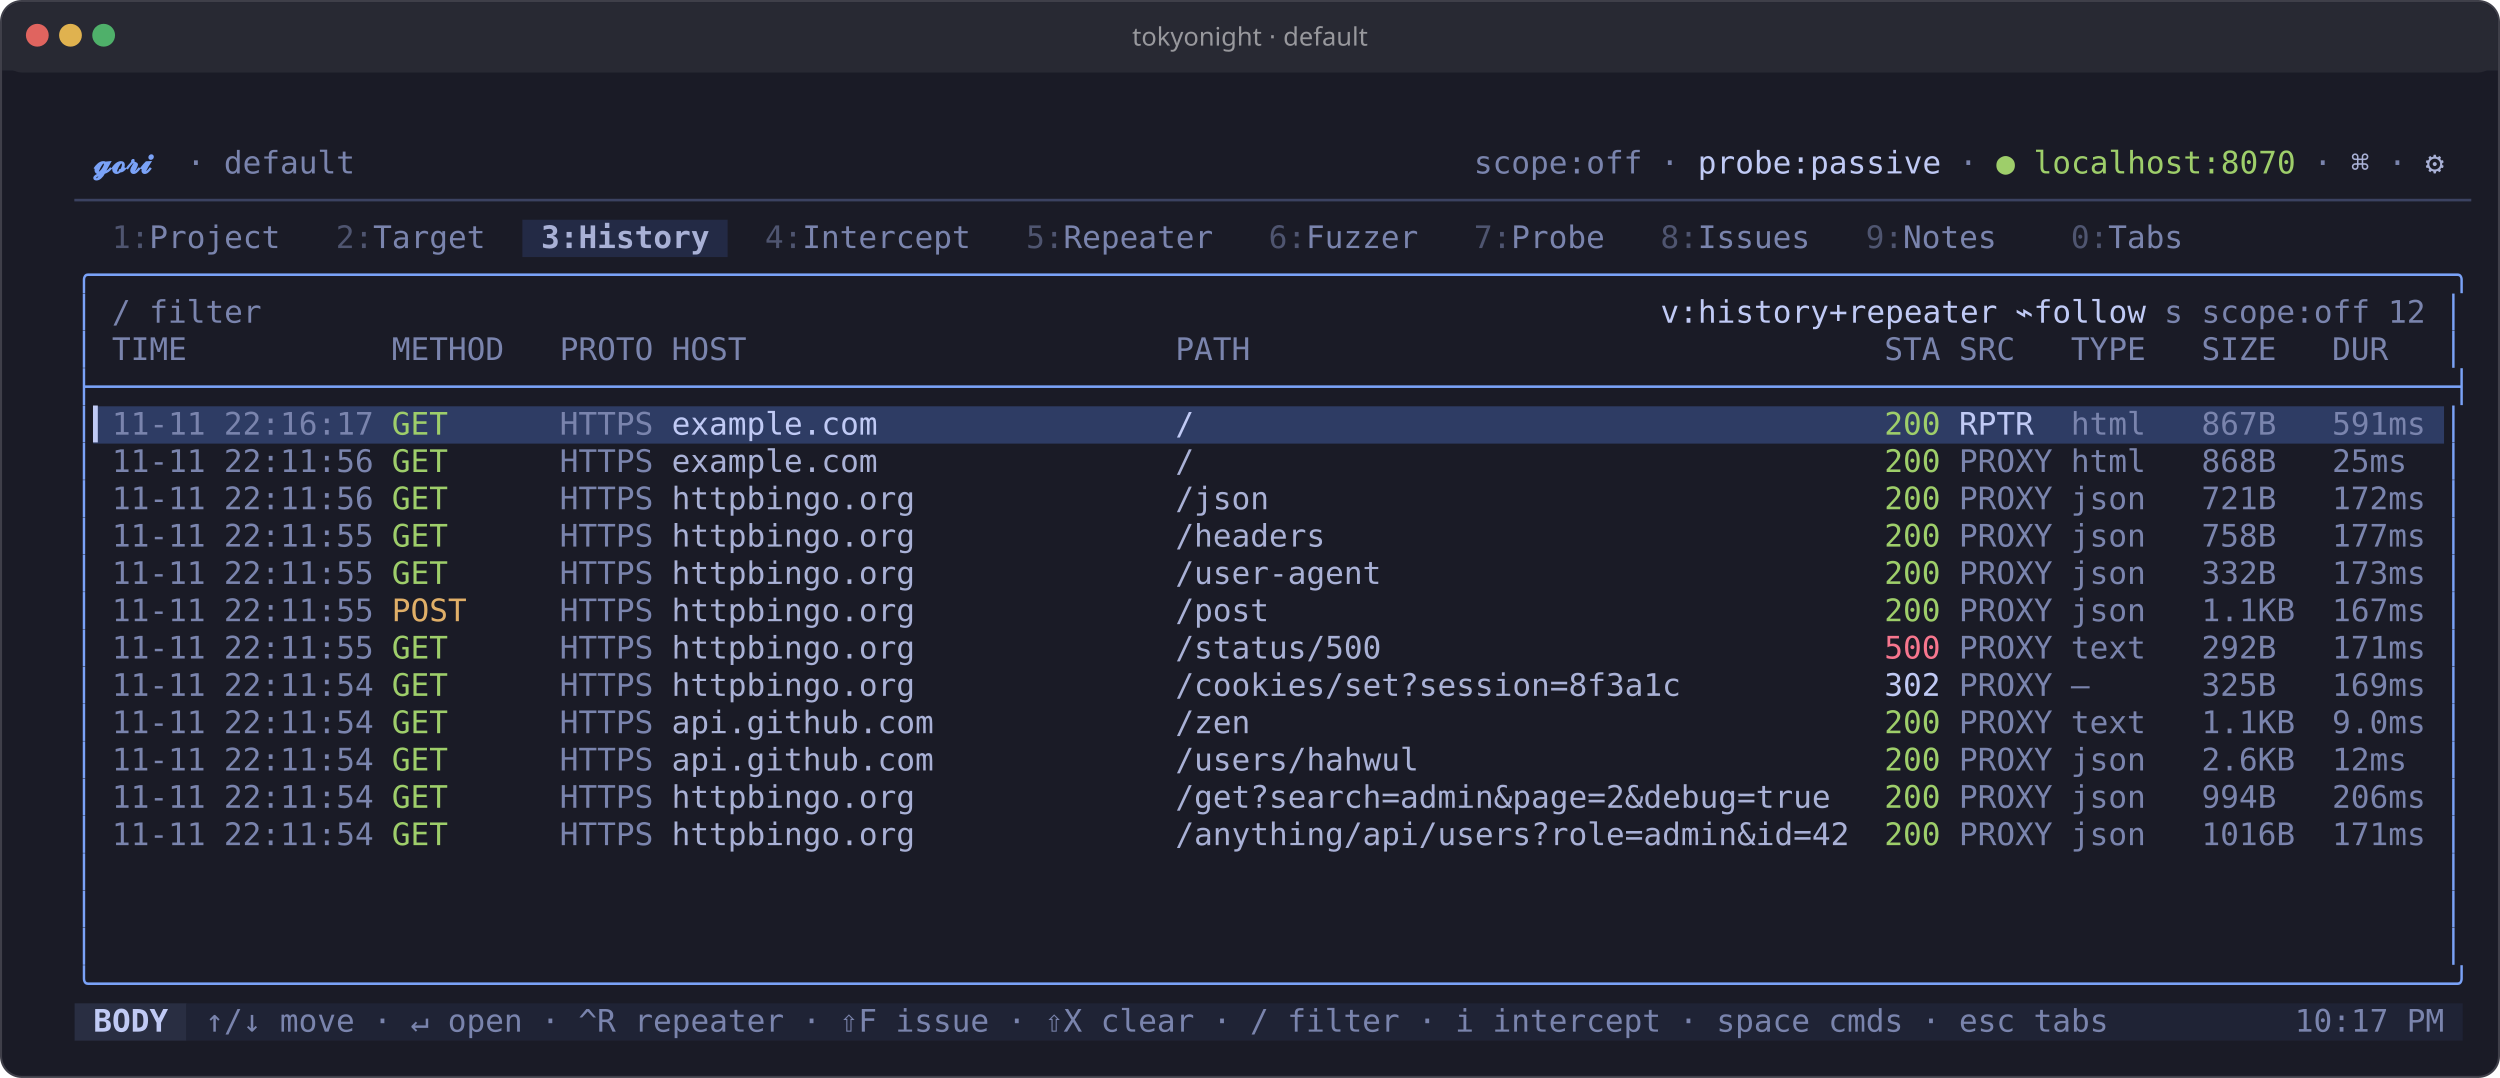
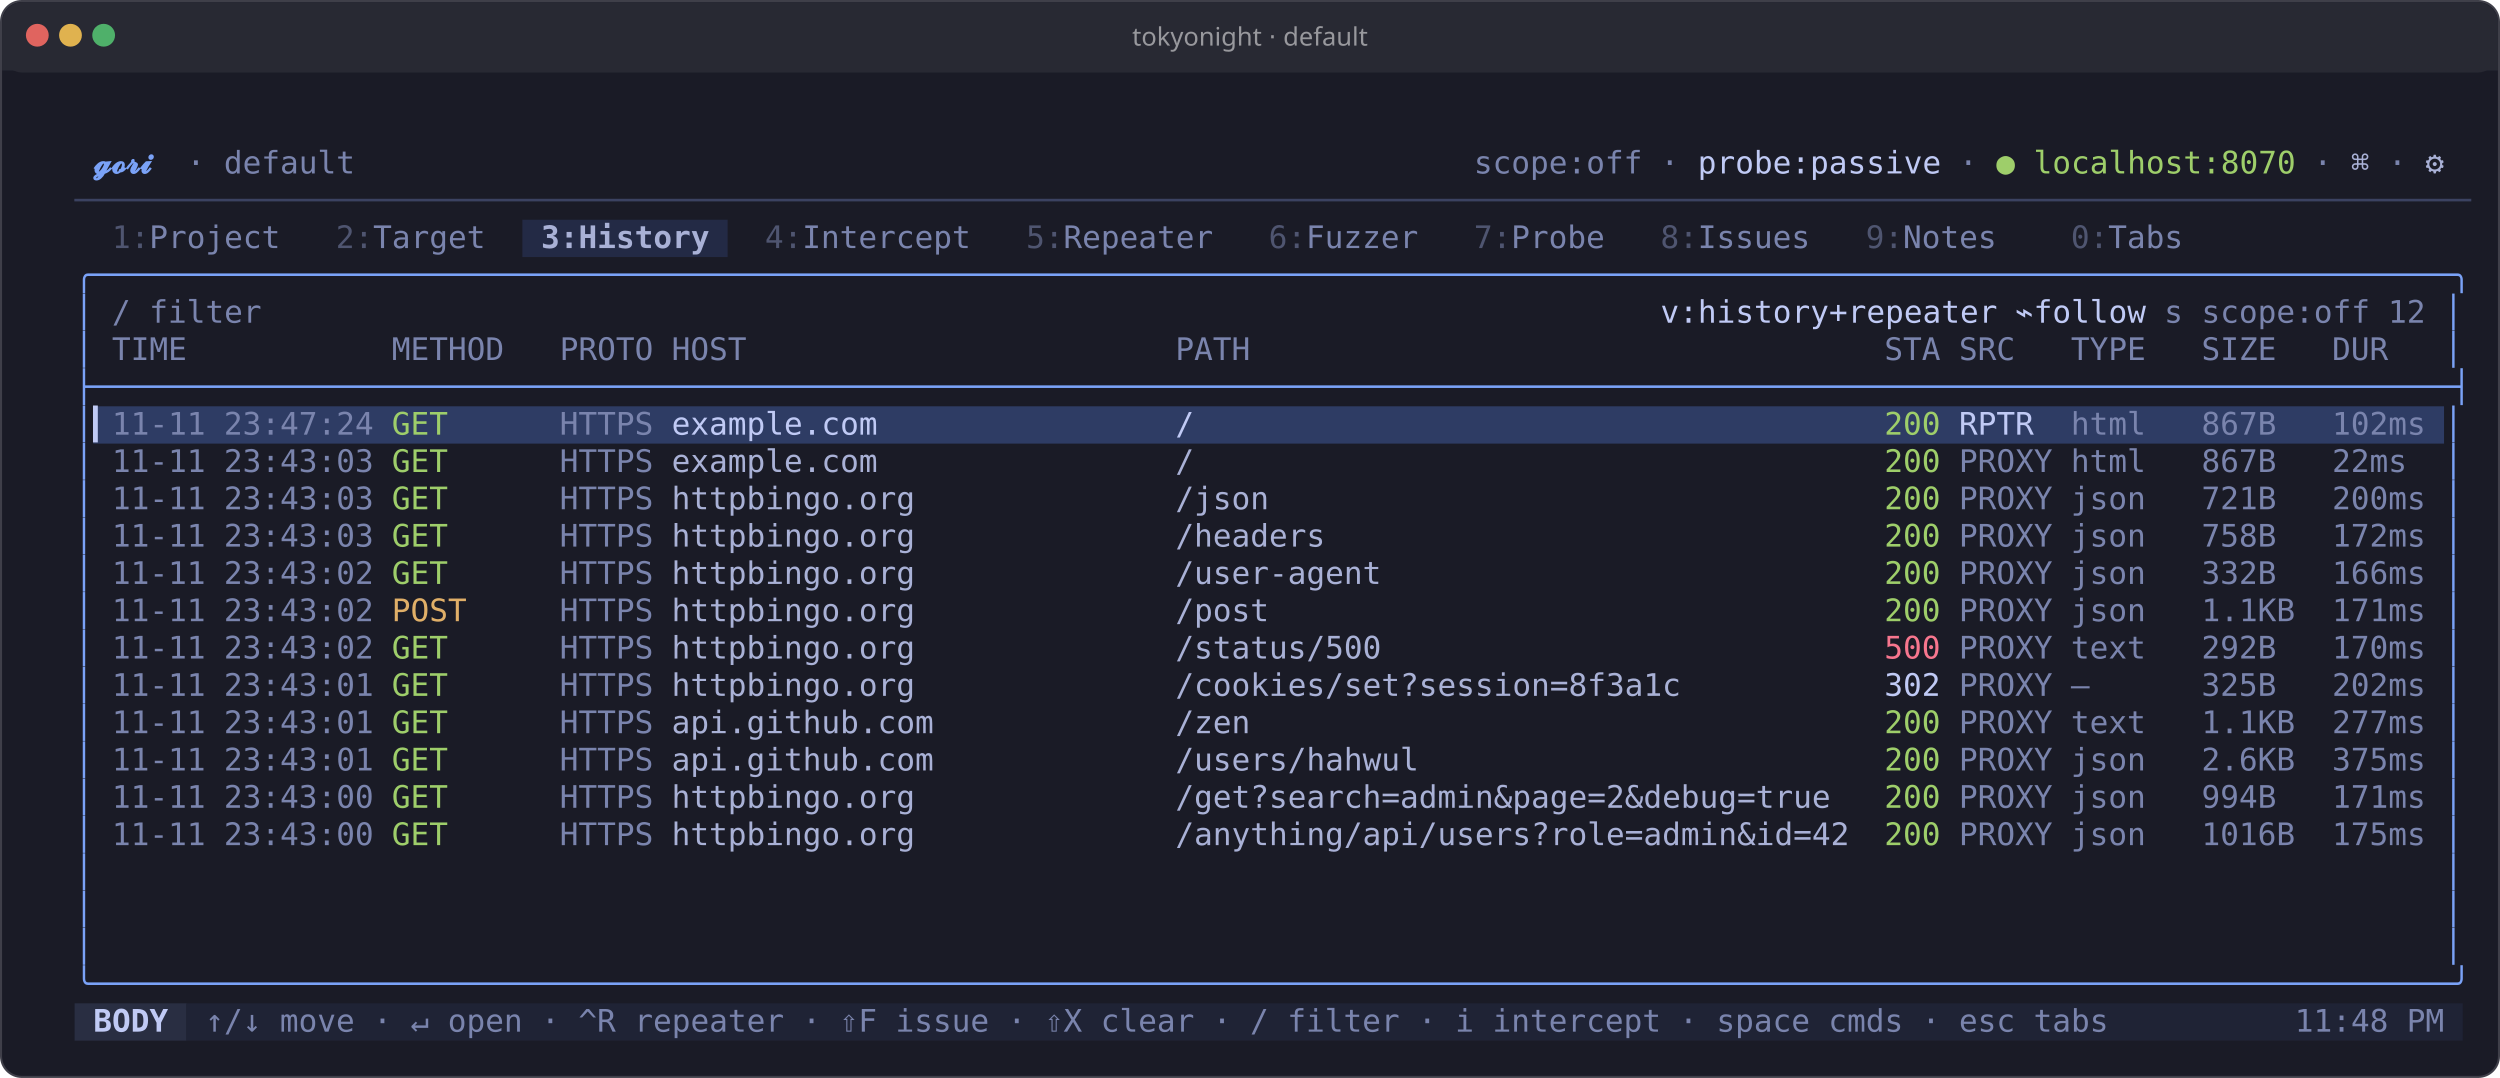
<svg xmlns="http://www.w3.org/2000/svg" width="1206" height="520" viewBox="0 0 1206.0 520.0" font-family="ui-monospace,'SF Mono','JetBrains Mono',Menlo,Consolas,monospace" font-size="15.0px" role="img" aria-label="tokyonight · default">
  <rect x="0.5" y="0.5" width="1205.0" height="519.0" rx="10" ry="10" fill="#1a1b26" stroke="#3f3f49" stroke-width="1" />
  <rect x="1" y="1" width="1204.0" height="34.0" rx="10" ry="10" fill="#282933" />
  <rect x="1" y="24.0" width="1204.0" height="10" fill="#282933" />
  <circle cx="18.0" cy="17.0" r="5.5" fill="#e0645f" />
  <circle cx="34.0" cy="17.0" r="5.5" fill="#e0b24f" />
  <circle cx="50.0" cy="17.0" r="5.5" fill="#4fb06a" />
  <text x="603.0" y="22.0" text-anchor="middle" fill="#98989d" font-family="'Apple Symbols','Segoe UI Symbol','Cambria Math','STIX Two Math','Noto Sans Math','DejaVu Sans',ui-monospace,'SF Mono','JetBrains Mono',Menlo,Consolas,monospace" font-size="12.3px">tokyonight · default</text>
  <rect x="252.00" y="106.00" width="99.00" height="18.00" fill="#232a45" />
  <rect x="45.00" y="196.00" width="1134.00" height="18.00" fill="#2e3c64" />
  <rect x="36.00" y="484.00" width="54.00" height="18.00" fill="#292e42" />
  <rect x="90.00" y="484.00" width="1098.00" height="18.00" fill="#1f2335" />
  <text x="45.00" y="83.68" textLength="36.00" lengthAdjust="spacingAndGlyphs" fill="#7aa2f7" font-weight="700" xml:space="preserve">𝓰𝓸𝓻𝓲</text>
  <text x="90.00" y="83.68" textLength="9.00" lengthAdjust="spacingAndGlyphs" fill="#7a84ad" xml:space="preserve">·</text>
  <text x="108.00" y="83.68" textLength="63.00" lengthAdjust="spacingAndGlyphs" fill="#7a84ad" xml:space="preserve">default</text>
  <text x="711.00" y="83.68" textLength="81.00" lengthAdjust="spacingAndGlyphs" fill="#7a84ad" xml:space="preserve">scope:off</text>
  <text x="801.00" y="83.68" textLength="9.00" lengthAdjust="spacingAndGlyphs" fill="#7a84ad" xml:space="preserve">·</text>
  <text x="819.00" y="83.68" textLength="117.00" lengthAdjust="spacingAndGlyphs" fill="#c0caf5" xml:space="preserve">probe:passive</text>
  <text x="945.00" y="83.68" textLength="9.00" lengthAdjust="spacingAndGlyphs" fill="#7a84ad" xml:space="preserve">·</text>
  <text x="963.00" y="83.68" textLength="9.00" lengthAdjust="spacingAndGlyphs" fill="#9ece6a" xml:space="preserve">●</text>
  <text x="981.00" y="83.68" textLength="126.00" lengthAdjust="spacingAndGlyphs" fill="#9ece6a" xml:space="preserve">localhost:8070</text>
  <text x="1116.00" y="83.68" textLength="9.00" lengthAdjust="spacingAndGlyphs" fill="#7a84ad" xml:space="preserve">·</text>
  <text x="1134.00" y="83.68" textLength="9.00" lengthAdjust="spacingAndGlyphs" fill="#a9b1d6" xml:space="preserve">⌘</text>
  <text x="1152.00" y="83.68" textLength="9.00" lengthAdjust="spacingAndGlyphs" fill="#7a84ad" xml:space="preserve">·</text>
  <text x="1170.00" y="83.68" textLength="9.00" lengthAdjust="spacingAndGlyphs" fill="#a9b1d6" xml:space="preserve">⚙</text>
  <text x="36.00" y="101.68" textLength="1152.00" lengthAdjust="spacingAndGlyphs" fill="#3b4261" xml:space="preserve">────────────────────────────────────────────────────────────────────────────────────────────────────────────────────────────────</text>
  <text x="54.00" y="119.68" textLength="18.00" lengthAdjust="spacingAndGlyphs" fill="#4f5570" xml:space="preserve">1:</text>
  <text x="72.00" y="119.68" textLength="63.00" lengthAdjust="spacingAndGlyphs" fill="#7a84ad" xml:space="preserve">Project</text>
  <text x="162.00" y="119.68" textLength="18.00" lengthAdjust="spacingAndGlyphs" fill="#4f5570" xml:space="preserve">2:</text>
  <text x="180.00" y="119.68" textLength="54.00" lengthAdjust="spacingAndGlyphs" fill="#7a84ad" xml:space="preserve">Target</text>
  <text x="261.00" y="119.68" textLength="81.00" lengthAdjust="spacingAndGlyphs" fill="#a9b1d6" font-weight="700" xml:space="preserve">3:History</text>
  <text x="369.00" y="119.68" textLength="18.00" lengthAdjust="spacingAndGlyphs" fill="#4f5570" xml:space="preserve">4:</text>
  <text x="387.00" y="119.68" textLength="81.00" lengthAdjust="spacingAndGlyphs" fill="#7a84ad" xml:space="preserve">Intercept</text>
  <text x="495.00" y="119.68" textLength="18.00" lengthAdjust="spacingAndGlyphs" fill="#4f5570" xml:space="preserve">5:</text>
  <text x="513.00" y="119.68" textLength="72.00" lengthAdjust="spacingAndGlyphs" fill="#7a84ad" xml:space="preserve">Repeater</text>
  <text x="612.00" y="119.68" textLength="18.00" lengthAdjust="spacingAndGlyphs" fill="#4f5570" xml:space="preserve">6:</text>
  <text x="630.00" y="119.68" textLength="54.00" lengthAdjust="spacingAndGlyphs" fill="#7a84ad" xml:space="preserve">Fuzzer</text>
  <text x="711.00" y="119.68" textLength="18.00" lengthAdjust="spacingAndGlyphs" fill="#4f5570" xml:space="preserve">7:</text>
  <text x="729.00" y="119.68" textLength="45.00" lengthAdjust="spacingAndGlyphs" fill="#7a84ad" xml:space="preserve">Probe</text>
  <text x="801.00" y="119.68" textLength="18.00" lengthAdjust="spacingAndGlyphs" fill="#4f5570" xml:space="preserve">8:</text>
  <text x="819.00" y="119.68" textLength="54.00" lengthAdjust="spacingAndGlyphs" fill="#7a84ad" xml:space="preserve">Issues</text>
  <text x="900.00" y="119.68" textLength="18.00" lengthAdjust="spacingAndGlyphs" fill="#4f5570" xml:space="preserve">9:</text>
  <text x="918.00" y="119.68" textLength="45.00" lengthAdjust="spacingAndGlyphs" fill="#7a84ad" xml:space="preserve">Notes</text>
  <text x="999.00" y="119.68" textLength="18.00" lengthAdjust="spacingAndGlyphs" fill="#4f5570" xml:space="preserve">0:</text>
  <text x="1017.00" y="119.68" textLength="36.00" lengthAdjust="spacingAndGlyphs" fill="#7a84ad" xml:space="preserve">Tabs</text>
  <text x="36.00" y="137.68" textLength="1152.00" lengthAdjust="spacingAndGlyphs" fill="#7aa2f7" xml:space="preserve">╭──────────────────────────────────────────────────────────────────────────────────────────────────────────────────────────────╮</text>
  <text x="36.00" y="155.68" textLength="9.00" lengthAdjust="spacingAndGlyphs" fill="#7aa2f7" xml:space="preserve">│</text>
  <text x="54.00" y="155.68" textLength="9.00" lengthAdjust="spacingAndGlyphs" fill="#7a84ad" xml:space="preserve">/</text>
  <text x="72.00" y="155.68" textLength="54.00" lengthAdjust="spacingAndGlyphs" fill="#7a84ad" xml:space="preserve">filter</text>
  <text x="801.00" y="155.68" textLength="162.00" lengthAdjust="spacingAndGlyphs" fill="#c0caf5" xml:space="preserve">v:history+repeater</text>
  <text x="972.00" y="155.68" textLength="63.00" lengthAdjust="spacingAndGlyphs" fill="#c0caf5" xml:space="preserve">⌁follow</text>
  <text x="1044.00" y="155.68" textLength="9.00" lengthAdjust="spacingAndGlyphs" fill="#7a84ad" xml:space="preserve">s</text>
  <text x="1062.00" y="155.68" textLength="81.00" lengthAdjust="spacingAndGlyphs" fill="#7a84ad" xml:space="preserve">scope:off</text>
  <text x="1152.00" y="155.68" textLength="18.00" lengthAdjust="spacingAndGlyphs" fill="#7a84ad" xml:space="preserve">12</text>
  <text x="1179.00" y="155.68" textLength="9.00" lengthAdjust="spacingAndGlyphs" fill="#7aa2f7" xml:space="preserve">│</text>
  <text x="36.00" y="173.68" textLength="9.00" lengthAdjust="spacingAndGlyphs" fill="#7aa2f7" xml:space="preserve">│</text>
  <text x="54.00" y="173.68" textLength="36.00" lengthAdjust="spacingAndGlyphs" fill="#7a84ad" xml:space="preserve">TIME</text>
  <text x="189.00" y="173.68" textLength="54.00" lengthAdjust="spacingAndGlyphs" fill="#7a84ad" xml:space="preserve">METHOD</text>
  <text x="270.00" y="173.68" textLength="45.00" lengthAdjust="spacingAndGlyphs" fill="#7a84ad" xml:space="preserve">PROTO</text>
  <text x="324.00" y="173.68" textLength="36.00" lengthAdjust="spacingAndGlyphs" fill="#7a84ad" xml:space="preserve">HOST</text>
  <text x="567.00" y="173.68" textLength="36.00" lengthAdjust="spacingAndGlyphs" fill="#7a84ad" xml:space="preserve">PATH</text>
  <text x="909.00" y="173.68" textLength="27.00" lengthAdjust="spacingAndGlyphs" fill="#7a84ad" xml:space="preserve">STA</text>
  <text x="945.00" y="173.68" textLength="27.00" lengthAdjust="spacingAndGlyphs" fill="#7a84ad" xml:space="preserve">SRC</text>
  <text x="999.00" y="173.68" textLength="36.00" lengthAdjust="spacingAndGlyphs" fill="#7a84ad" xml:space="preserve">TYPE</text>
  <text x="1062.00" y="173.68" textLength="36.00" lengthAdjust="spacingAndGlyphs" fill="#7a84ad" xml:space="preserve">SIZE</text>
  <text x="1125.00" y="173.68" textLength="27.00" lengthAdjust="spacingAndGlyphs" fill="#7a84ad" xml:space="preserve">DUR</text>
  <text x="1179.00" y="173.68" textLength="9.00" lengthAdjust="spacingAndGlyphs" fill="#7aa2f7" xml:space="preserve">│</text>
  <text x="36.00" y="191.68" textLength="1152.00" lengthAdjust="spacingAndGlyphs" fill="#7aa2f7" xml:space="preserve">├──────────────────────────────────────────────────────────────────────────────────────────────────────────────────────────────┤</text>
  <text x="36.00" y="209.68" textLength="9.00" lengthAdjust="spacingAndGlyphs" fill="#7aa2f7" xml:space="preserve">│</text>
  <text x="45.00" y="209.68" textLength="9.00" lengthAdjust="spacingAndGlyphs" fill="#c0caf5" xml:space="preserve">▎</text>
  <text x="54.00" y="209.68" textLength="45.00" lengthAdjust="spacingAndGlyphs" fill="#7a84ad" xml:space="preserve">11-11</text>
-   <text x="108.00" y="209.68" textLength="72.00" lengthAdjust="spacingAndGlyphs" fill="#7a84ad" xml:space="preserve">22:16:17</text>
+   <text x="108.00" y="209.68" textLength="72.00" lengthAdjust="spacingAndGlyphs" fill="#7a84ad" xml:space="preserve">23:47:24</text>
  <text x="189.00" y="209.68" textLength="27.00" lengthAdjust="spacingAndGlyphs" fill="#9ece6a" xml:space="preserve">GET</text>
  <text x="270.00" y="209.68" textLength="45.00" lengthAdjust="spacingAndGlyphs" fill="#7a84ad" xml:space="preserve">HTTPS</text>
  <text x="324.00" y="209.68" textLength="99.00" lengthAdjust="spacingAndGlyphs" fill="#c0caf5" xml:space="preserve">example.com</text>
  <text x="567.00" y="209.68" textLength="9.00" lengthAdjust="spacingAndGlyphs" fill="#c0caf5" xml:space="preserve">/</text>
  <text x="909.00" y="209.68" textLength="27.00" lengthAdjust="spacingAndGlyphs" fill="#9ece6a" xml:space="preserve">200</text>
  <text x="945.00" y="209.68" textLength="36.00" lengthAdjust="spacingAndGlyphs" fill="#c0caf5" xml:space="preserve">RPTR</text>
  <text x="999.00" y="209.68" textLength="36.00" lengthAdjust="spacingAndGlyphs" fill="#7a84ad" xml:space="preserve">html</text>
  <text x="1062.00" y="209.68" textLength="36.00" lengthAdjust="spacingAndGlyphs" fill="#7a84ad" xml:space="preserve">867B</text>
-   <text x="1125.00" y="209.68" textLength="45.00" lengthAdjust="spacingAndGlyphs" fill="#7a84ad" xml:space="preserve">591ms</text>
+   <text x="1125.00" y="209.68" textLength="45.00" lengthAdjust="spacingAndGlyphs" fill="#7a84ad" xml:space="preserve">102ms</text>
  <text x="1179.00" y="209.68" textLength="9.00" lengthAdjust="spacingAndGlyphs" fill="#7aa2f7" xml:space="preserve">│</text>
  <text x="36.00" y="227.68" textLength="9.00" lengthAdjust="spacingAndGlyphs" fill="#7aa2f7" xml:space="preserve">│</text>
  <text x="54.00" y="227.68" textLength="45.00" lengthAdjust="spacingAndGlyphs" fill="#7a84ad" xml:space="preserve">11-11</text>
-   <text x="108.00" y="227.68" textLength="72.00" lengthAdjust="spacingAndGlyphs" fill="#7a84ad" xml:space="preserve">22:11:56</text>
+   <text x="108.00" y="227.68" textLength="72.00" lengthAdjust="spacingAndGlyphs" fill="#7a84ad" xml:space="preserve">23:43:03</text>
  <text x="189.00" y="227.68" textLength="27.00" lengthAdjust="spacingAndGlyphs" fill="#9ece6a" xml:space="preserve">GET</text>
  <text x="270.00" y="227.68" textLength="45.00" lengthAdjust="spacingAndGlyphs" fill="#7a84ad" xml:space="preserve">HTTPS</text>
  <text x="324.00" y="227.68" textLength="99.00" lengthAdjust="spacingAndGlyphs" fill="#a9b1d6" xml:space="preserve">example.com</text>
  <text x="567.00" y="227.68" textLength="9.00" lengthAdjust="spacingAndGlyphs" fill="#a9b1d6" xml:space="preserve">/</text>
  <text x="909.00" y="227.68" textLength="27.00" lengthAdjust="spacingAndGlyphs" fill="#9ece6a" xml:space="preserve">200</text>
  <text x="945.00" y="227.68" textLength="45.00" lengthAdjust="spacingAndGlyphs" fill="#7a84ad" xml:space="preserve">PROXY</text>
  <text x="999.00" y="227.68" textLength="36.00" lengthAdjust="spacingAndGlyphs" fill="#7a84ad" xml:space="preserve">html</text>
-   <text x="1062.00" y="227.68" textLength="36.00" lengthAdjust="spacingAndGlyphs" fill="#7a84ad" xml:space="preserve">868B</text>
-   <text x="1125.00" y="227.68" textLength="36.00" lengthAdjust="spacingAndGlyphs" fill="#7a84ad" xml:space="preserve">25ms</text>
+   <text x="1062.00" y="227.68" textLength="36.00" lengthAdjust="spacingAndGlyphs" fill="#7a84ad" xml:space="preserve">867B</text>
+   <text x="1125.00" y="227.68" textLength="36.00" lengthAdjust="spacingAndGlyphs" fill="#7a84ad" xml:space="preserve">22ms</text>
  <text x="1179.00" y="227.68" textLength="9.00" lengthAdjust="spacingAndGlyphs" fill="#7aa2f7" xml:space="preserve">│</text>
  <text x="36.00" y="245.68" textLength="9.00" lengthAdjust="spacingAndGlyphs" fill="#7aa2f7" xml:space="preserve">│</text>
  <text x="54.00" y="245.68" textLength="45.00" lengthAdjust="spacingAndGlyphs" fill="#7a84ad" xml:space="preserve">11-11</text>
-   <text x="108.00" y="245.68" textLength="72.00" lengthAdjust="spacingAndGlyphs" fill="#7a84ad" xml:space="preserve">22:11:56</text>
+   <text x="108.00" y="245.68" textLength="72.00" lengthAdjust="spacingAndGlyphs" fill="#7a84ad" xml:space="preserve">23:43:03</text>
  <text x="189.00" y="245.68" textLength="27.00" lengthAdjust="spacingAndGlyphs" fill="#9ece6a" xml:space="preserve">GET</text>
  <text x="270.00" y="245.68" textLength="45.00" lengthAdjust="spacingAndGlyphs" fill="#7a84ad" xml:space="preserve">HTTPS</text>
  <text x="324.00" y="245.68" textLength="117.00" lengthAdjust="spacingAndGlyphs" fill="#a9b1d6" xml:space="preserve">httpbingo.org</text>
  <text x="567.00" y="245.68" textLength="45.00" lengthAdjust="spacingAndGlyphs" fill="#a9b1d6" xml:space="preserve">/json</text>
  <text x="909.00" y="245.68" textLength="27.00" lengthAdjust="spacingAndGlyphs" fill="#9ece6a" xml:space="preserve">200</text>
  <text x="945.00" y="245.68" textLength="45.00" lengthAdjust="spacingAndGlyphs" fill="#7a84ad" xml:space="preserve">PROXY</text>
  <text x="999.00" y="245.68" textLength="36.00" lengthAdjust="spacingAndGlyphs" fill="#7a84ad" xml:space="preserve">json</text>
  <text x="1062.00" y="245.68" textLength="36.00" lengthAdjust="spacingAndGlyphs" fill="#7a84ad" xml:space="preserve">721B</text>
-   <text x="1125.00" y="245.68" textLength="45.00" lengthAdjust="spacingAndGlyphs" fill="#7a84ad" xml:space="preserve">172ms</text>
+   <text x="1125.00" y="245.68" textLength="45.00" lengthAdjust="spacingAndGlyphs" fill="#7a84ad" xml:space="preserve">200ms</text>
  <text x="1179.00" y="245.68" textLength="9.00" lengthAdjust="spacingAndGlyphs" fill="#7aa2f7" xml:space="preserve">│</text>
  <text x="36.00" y="263.68" textLength="9.00" lengthAdjust="spacingAndGlyphs" fill="#7aa2f7" xml:space="preserve">│</text>
  <text x="54.00" y="263.68" textLength="45.00" lengthAdjust="spacingAndGlyphs" fill="#7a84ad" xml:space="preserve">11-11</text>
-   <text x="108.00" y="263.68" textLength="72.00" lengthAdjust="spacingAndGlyphs" fill="#7a84ad" xml:space="preserve">22:11:55</text>
+   <text x="108.00" y="263.68" textLength="72.00" lengthAdjust="spacingAndGlyphs" fill="#7a84ad" xml:space="preserve">23:43:03</text>
  <text x="189.00" y="263.68" textLength="27.00" lengthAdjust="spacingAndGlyphs" fill="#9ece6a" xml:space="preserve">GET</text>
  <text x="270.00" y="263.68" textLength="45.00" lengthAdjust="spacingAndGlyphs" fill="#7a84ad" xml:space="preserve">HTTPS</text>
  <text x="324.00" y="263.68" textLength="117.00" lengthAdjust="spacingAndGlyphs" fill="#a9b1d6" xml:space="preserve">httpbingo.org</text>
  <text x="567.00" y="263.68" textLength="72.00" lengthAdjust="spacingAndGlyphs" fill="#a9b1d6" xml:space="preserve">/headers</text>
  <text x="909.00" y="263.68" textLength="27.00" lengthAdjust="spacingAndGlyphs" fill="#9ece6a" xml:space="preserve">200</text>
  <text x="945.00" y="263.68" textLength="45.00" lengthAdjust="spacingAndGlyphs" fill="#7a84ad" xml:space="preserve">PROXY</text>
  <text x="999.00" y="263.68" textLength="36.00" lengthAdjust="spacingAndGlyphs" fill="#7a84ad" xml:space="preserve">json</text>
  <text x="1062.00" y="263.68" textLength="36.00" lengthAdjust="spacingAndGlyphs" fill="#7a84ad" xml:space="preserve">758B</text>
-   <text x="1125.00" y="263.68" textLength="45.00" lengthAdjust="spacingAndGlyphs" fill="#7a84ad" xml:space="preserve">177ms</text>
+   <text x="1125.00" y="263.68" textLength="45.00" lengthAdjust="spacingAndGlyphs" fill="#7a84ad" xml:space="preserve">172ms</text>
  <text x="1179.00" y="263.68" textLength="9.00" lengthAdjust="spacingAndGlyphs" fill="#7aa2f7" xml:space="preserve">│</text>
  <text x="36.00" y="281.68" textLength="9.00" lengthAdjust="spacingAndGlyphs" fill="#7aa2f7" xml:space="preserve">│</text>
  <text x="54.00" y="281.68" textLength="45.00" lengthAdjust="spacingAndGlyphs" fill="#7a84ad" xml:space="preserve">11-11</text>
-   <text x="108.00" y="281.68" textLength="72.00" lengthAdjust="spacingAndGlyphs" fill="#7a84ad" xml:space="preserve">22:11:55</text>
+   <text x="108.00" y="281.68" textLength="72.00" lengthAdjust="spacingAndGlyphs" fill="#7a84ad" xml:space="preserve">23:43:02</text>
  <text x="189.00" y="281.68" textLength="27.00" lengthAdjust="spacingAndGlyphs" fill="#9ece6a" xml:space="preserve">GET</text>
  <text x="270.00" y="281.68" textLength="45.00" lengthAdjust="spacingAndGlyphs" fill="#7a84ad" xml:space="preserve">HTTPS</text>
  <text x="324.00" y="281.68" textLength="117.00" lengthAdjust="spacingAndGlyphs" fill="#a9b1d6" xml:space="preserve">httpbingo.org</text>
  <text x="567.00" y="281.68" textLength="99.00" lengthAdjust="spacingAndGlyphs" fill="#a9b1d6" xml:space="preserve">/user-agent</text>
  <text x="909.00" y="281.68" textLength="27.00" lengthAdjust="spacingAndGlyphs" fill="#9ece6a" xml:space="preserve">200</text>
  <text x="945.00" y="281.68" textLength="45.00" lengthAdjust="spacingAndGlyphs" fill="#7a84ad" xml:space="preserve">PROXY</text>
  <text x="999.00" y="281.68" textLength="36.00" lengthAdjust="spacingAndGlyphs" fill="#7a84ad" xml:space="preserve">json</text>
  <text x="1062.00" y="281.68" textLength="36.00" lengthAdjust="spacingAndGlyphs" fill="#7a84ad" xml:space="preserve">332B</text>
-   <text x="1125.00" y="281.68" textLength="45.00" lengthAdjust="spacingAndGlyphs" fill="#7a84ad" xml:space="preserve">173ms</text>
+   <text x="1125.00" y="281.68" textLength="45.00" lengthAdjust="spacingAndGlyphs" fill="#7a84ad" xml:space="preserve">166ms</text>
  <text x="1179.00" y="281.68" textLength="9.00" lengthAdjust="spacingAndGlyphs" fill="#7aa2f7" xml:space="preserve">│</text>
  <text x="36.00" y="299.68" textLength="9.00" lengthAdjust="spacingAndGlyphs" fill="#7aa2f7" xml:space="preserve">│</text>
  <text x="54.00" y="299.68" textLength="45.00" lengthAdjust="spacingAndGlyphs" fill="#7a84ad" xml:space="preserve">11-11</text>
-   <text x="108.00" y="299.68" textLength="72.00" lengthAdjust="spacingAndGlyphs" fill="#7a84ad" xml:space="preserve">22:11:55</text>
+   <text x="108.00" y="299.68" textLength="72.00" lengthAdjust="spacingAndGlyphs" fill="#7a84ad" xml:space="preserve">23:43:02</text>
  <text x="189.00" y="299.68" textLength="36.00" lengthAdjust="spacingAndGlyphs" fill="#e0af68" xml:space="preserve">POST</text>
  <text x="270.00" y="299.68" textLength="45.00" lengthAdjust="spacingAndGlyphs" fill="#7a84ad" xml:space="preserve">HTTPS</text>
  <text x="324.00" y="299.68" textLength="117.00" lengthAdjust="spacingAndGlyphs" fill="#a9b1d6" xml:space="preserve">httpbingo.org</text>
  <text x="567.00" y="299.68" textLength="45.00" lengthAdjust="spacingAndGlyphs" fill="#a9b1d6" xml:space="preserve">/post</text>
  <text x="909.00" y="299.68" textLength="27.00" lengthAdjust="spacingAndGlyphs" fill="#9ece6a" xml:space="preserve">200</text>
  <text x="945.00" y="299.68" textLength="45.00" lengthAdjust="spacingAndGlyphs" fill="#7a84ad" xml:space="preserve">PROXY</text>
  <text x="999.00" y="299.68" textLength="36.00" lengthAdjust="spacingAndGlyphs" fill="#7a84ad" xml:space="preserve">json</text>
  <text x="1062.00" y="299.68" textLength="45.00" lengthAdjust="spacingAndGlyphs" fill="#7a84ad" xml:space="preserve">1.1KB</text>
-   <text x="1125.00" y="299.68" textLength="45.00" lengthAdjust="spacingAndGlyphs" fill="#7a84ad" xml:space="preserve">167ms</text>
+   <text x="1125.00" y="299.68" textLength="45.00" lengthAdjust="spacingAndGlyphs" fill="#7a84ad" xml:space="preserve">171ms</text>
  <text x="1179.00" y="299.68" textLength="9.00" lengthAdjust="spacingAndGlyphs" fill="#7aa2f7" xml:space="preserve">│</text>
  <text x="36.00" y="317.68" textLength="9.00" lengthAdjust="spacingAndGlyphs" fill="#7aa2f7" xml:space="preserve">│</text>
  <text x="54.00" y="317.68" textLength="45.00" lengthAdjust="spacingAndGlyphs" fill="#7a84ad" xml:space="preserve">11-11</text>
-   <text x="108.00" y="317.68" textLength="72.00" lengthAdjust="spacingAndGlyphs" fill="#7a84ad" xml:space="preserve">22:11:55</text>
+   <text x="108.00" y="317.68" textLength="72.00" lengthAdjust="spacingAndGlyphs" fill="#7a84ad" xml:space="preserve">23:43:02</text>
  <text x="189.00" y="317.68" textLength="27.00" lengthAdjust="spacingAndGlyphs" fill="#9ece6a" xml:space="preserve">GET</text>
  <text x="270.00" y="317.68" textLength="45.00" lengthAdjust="spacingAndGlyphs" fill="#7a84ad" xml:space="preserve">HTTPS</text>
  <text x="324.00" y="317.68" textLength="117.00" lengthAdjust="spacingAndGlyphs" fill="#a9b1d6" xml:space="preserve">httpbingo.org</text>
  <text x="567.00" y="317.68" textLength="99.00" lengthAdjust="spacingAndGlyphs" fill="#a9b1d6" xml:space="preserve">/status/500</text>
  <text x="909.00" y="317.68" textLength="27.00" lengthAdjust="spacingAndGlyphs" fill="#f7768e" xml:space="preserve">500</text>
  <text x="945.00" y="317.68" textLength="45.00" lengthAdjust="spacingAndGlyphs" fill="#7a84ad" xml:space="preserve">PROXY</text>
  <text x="999.00" y="317.68" textLength="36.00" lengthAdjust="spacingAndGlyphs" fill="#7a84ad" xml:space="preserve">text</text>
  <text x="1062.00" y="317.68" textLength="36.00" lengthAdjust="spacingAndGlyphs" fill="#7a84ad" xml:space="preserve">292B</text>
-   <text x="1125.00" y="317.68" textLength="45.00" lengthAdjust="spacingAndGlyphs" fill="#7a84ad" xml:space="preserve">171ms</text>
+   <text x="1125.00" y="317.68" textLength="45.00" lengthAdjust="spacingAndGlyphs" fill="#7a84ad" xml:space="preserve">170ms</text>
  <text x="1179.00" y="317.68" textLength="9.00" lengthAdjust="spacingAndGlyphs" fill="#7aa2f7" xml:space="preserve">│</text>
  <text x="36.00" y="335.68" textLength="9.00" lengthAdjust="spacingAndGlyphs" fill="#7aa2f7" xml:space="preserve">│</text>
  <text x="54.00" y="335.68" textLength="45.00" lengthAdjust="spacingAndGlyphs" fill="#7a84ad" xml:space="preserve">11-11</text>
-   <text x="108.00" y="335.68" textLength="72.00" lengthAdjust="spacingAndGlyphs" fill="#7a84ad" xml:space="preserve">22:11:54</text>
+   <text x="108.00" y="335.68" textLength="72.00" lengthAdjust="spacingAndGlyphs" fill="#7a84ad" xml:space="preserve">23:43:01</text>
  <text x="189.00" y="335.68" textLength="27.00" lengthAdjust="spacingAndGlyphs" fill="#9ece6a" xml:space="preserve">GET</text>
  <text x="270.00" y="335.68" textLength="45.00" lengthAdjust="spacingAndGlyphs" fill="#7a84ad" xml:space="preserve">HTTPS</text>
  <text x="324.00" y="335.68" textLength="117.00" lengthAdjust="spacingAndGlyphs" fill="#a9b1d6" xml:space="preserve">httpbingo.org</text>
  <text x="567.00" y="335.68" textLength="243.00" lengthAdjust="spacingAndGlyphs" fill="#a9b1d6" xml:space="preserve">/cookies/set?session=8f3a1c</text>
  <text x="909.00" y="335.68" textLength="27.00" lengthAdjust="spacingAndGlyphs" fill="#c0caf5" xml:space="preserve">302</text>
  <text x="945.00" y="335.68" textLength="45.00" lengthAdjust="spacingAndGlyphs" fill="#7a84ad" xml:space="preserve">PROXY</text>
  <text x="999.00" y="335.68" textLength="9.00" lengthAdjust="spacingAndGlyphs" fill="#7a84ad" xml:space="preserve">—</text>
  <text x="1062.00" y="335.68" textLength="36.00" lengthAdjust="spacingAndGlyphs" fill="#7a84ad" xml:space="preserve">325B</text>
-   <text x="1125.00" y="335.68" textLength="45.00" lengthAdjust="spacingAndGlyphs" fill="#7a84ad" xml:space="preserve">169ms</text>
+   <text x="1125.00" y="335.68" textLength="45.00" lengthAdjust="spacingAndGlyphs" fill="#7a84ad" xml:space="preserve">202ms</text>
  <text x="1179.00" y="335.68" textLength="9.00" lengthAdjust="spacingAndGlyphs" fill="#7aa2f7" xml:space="preserve">│</text>
  <text x="36.00" y="353.68" textLength="9.00" lengthAdjust="spacingAndGlyphs" fill="#7aa2f7" xml:space="preserve">│</text>
  <text x="54.00" y="353.68" textLength="45.00" lengthAdjust="spacingAndGlyphs" fill="#7a84ad" xml:space="preserve">11-11</text>
-   <text x="108.00" y="353.68" textLength="72.00" lengthAdjust="spacingAndGlyphs" fill="#7a84ad" xml:space="preserve">22:11:54</text>
+   <text x="108.00" y="353.68" textLength="72.00" lengthAdjust="spacingAndGlyphs" fill="#7a84ad" xml:space="preserve">23:43:01</text>
  <text x="189.00" y="353.68" textLength="27.00" lengthAdjust="spacingAndGlyphs" fill="#9ece6a" xml:space="preserve">GET</text>
  <text x="270.00" y="353.68" textLength="45.00" lengthAdjust="spacingAndGlyphs" fill="#7a84ad" xml:space="preserve">HTTPS</text>
  <text x="324.00" y="353.68" textLength="126.00" lengthAdjust="spacingAndGlyphs" fill="#a9b1d6" xml:space="preserve">api.github.com</text>
  <text x="567.00" y="353.68" textLength="36.00" lengthAdjust="spacingAndGlyphs" fill="#a9b1d6" xml:space="preserve">/zen</text>
  <text x="909.00" y="353.68" textLength="27.00" lengthAdjust="spacingAndGlyphs" fill="#9ece6a" xml:space="preserve">200</text>
  <text x="945.00" y="353.68" textLength="45.00" lengthAdjust="spacingAndGlyphs" fill="#7a84ad" xml:space="preserve">PROXY</text>
  <text x="999.00" y="353.68" textLength="36.00" lengthAdjust="spacingAndGlyphs" fill="#7a84ad" xml:space="preserve">text</text>
  <text x="1062.00" y="353.68" textLength="45.00" lengthAdjust="spacingAndGlyphs" fill="#7a84ad" xml:space="preserve">1.1KB</text>
-   <text x="1125.00" y="353.68" textLength="45.00" lengthAdjust="spacingAndGlyphs" fill="#7a84ad" xml:space="preserve">9.0ms</text>
+   <text x="1125.00" y="353.68" textLength="45.00" lengthAdjust="spacingAndGlyphs" fill="#7a84ad" xml:space="preserve">277ms</text>
  <text x="1179.00" y="353.68" textLength="9.00" lengthAdjust="spacingAndGlyphs" fill="#7aa2f7" xml:space="preserve">│</text>
  <text x="36.00" y="371.68" textLength="9.00" lengthAdjust="spacingAndGlyphs" fill="#7aa2f7" xml:space="preserve">│</text>
  <text x="54.00" y="371.68" textLength="45.00" lengthAdjust="spacingAndGlyphs" fill="#7a84ad" xml:space="preserve">11-11</text>
-   <text x="108.00" y="371.68" textLength="72.00" lengthAdjust="spacingAndGlyphs" fill="#7a84ad" xml:space="preserve">22:11:54</text>
+   <text x="108.00" y="371.68" textLength="72.00" lengthAdjust="spacingAndGlyphs" fill="#7a84ad" xml:space="preserve">23:43:01</text>
  <text x="189.00" y="371.68" textLength="27.00" lengthAdjust="spacingAndGlyphs" fill="#9ece6a" xml:space="preserve">GET</text>
  <text x="270.00" y="371.68" textLength="45.00" lengthAdjust="spacingAndGlyphs" fill="#7a84ad" xml:space="preserve">HTTPS</text>
  <text x="324.00" y="371.68" textLength="126.00" lengthAdjust="spacingAndGlyphs" fill="#a9b1d6" xml:space="preserve">api.github.com</text>
  <text x="567.00" y="371.68" textLength="117.00" lengthAdjust="spacingAndGlyphs" fill="#a9b1d6" xml:space="preserve">/users/hahwul</text>
  <text x="909.00" y="371.68" textLength="27.00" lengthAdjust="spacingAndGlyphs" fill="#9ece6a" xml:space="preserve">200</text>
  <text x="945.00" y="371.68" textLength="45.00" lengthAdjust="spacingAndGlyphs" fill="#7a84ad" xml:space="preserve">PROXY</text>
  <text x="999.00" y="371.68" textLength="36.00" lengthAdjust="spacingAndGlyphs" fill="#7a84ad" xml:space="preserve">json</text>
  <text x="1062.00" y="371.68" textLength="45.00" lengthAdjust="spacingAndGlyphs" fill="#7a84ad" xml:space="preserve">2.6KB</text>
-   <text x="1125.00" y="371.68" textLength="36.00" lengthAdjust="spacingAndGlyphs" fill="#7a84ad" xml:space="preserve">12ms</text>
+   <text x="1125.00" y="371.68" textLength="45.00" lengthAdjust="spacingAndGlyphs" fill="#7a84ad" xml:space="preserve">375ms</text>
  <text x="1179.00" y="371.68" textLength="9.00" lengthAdjust="spacingAndGlyphs" fill="#7aa2f7" xml:space="preserve">│</text>
  <text x="36.00" y="389.68" textLength="9.00" lengthAdjust="spacingAndGlyphs" fill="#7aa2f7" xml:space="preserve">│</text>
  <text x="54.00" y="389.68" textLength="45.00" lengthAdjust="spacingAndGlyphs" fill="#7a84ad" xml:space="preserve">11-11</text>
-   <text x="108.00" y="389.68" textLength="72.00" lengthAdjust="spacingAndGlyphs" fill="#7a84ad" xml:space="preserve">22:11:54</text>
+   <text x="108.00" y="389.68" textLength="72.00" lengthAdjust="spacingAndGlyphs" fill="#7a84ad" xml:space="preserve">23:43:00</text>
  <text x="189.00" y="389.68" textLength="27.00" lengthAdjust="spacingAndGlyphs" fill="#9ece6a" xml:space="preserve">GET</text>
  <text x="270.00" y="389.68" textLength="45.00" lengthAdjust="spacingAndGlyphs" fill="#7a84ad" xml:space="preserve">HTTPS</text>
  <text x="324.00" y="389.68" textLength="117.00" lengthAdjust="spacingAndGlyphs" fill="#a9b1d6" xml:space="preserve">httpbingo.org</text>
  <text x="567.00" y="389.68" textLength="315.00" lengthAdjust="spacingAndGlyphs" fill="#a9b1d6" xml:space="preserve">/get?search=admin&amp;page=2&amp;debug=true</text>
  <text x="909.00" y="389.68" textLength="27.00" lengthAdjust="spacingAndGlyphs" fill="#9ece6a" xml:space="preserve">200</text>
  <text x="945.00" y="389.68" textLength="45.00" lengthAdjust="spacingAndGlyphs" fill="#7a84ad" xml:space="preserve">PROXY</text>
  <text x="999.00" y="389.68" textLength="36.00" lengthAdjust="spacingAndGlyphs" fill="#7a84ad" xml:space="preserve">json</text>
  <text x="1062.00" y="389.68" textLength="36.00" lengthAdjust="spacingAndGlyphs" fill="#7a84ad" xml:space="preserve">994B</text>
-   <text x="1125.00" y="389.68" textLength="45.00" lengthAdjust="spacingAndGlyphs" fill="#7a84ad" xml:space="preserve">206ms</text>
+   <text x="1125.00" y="389.68" textLength="45.00" lengthAdjust="spacingAndGlyphs" fill="#7a84ad" xml:space="preserve">171ms</text>
  <text x="1179.00" y="389.68" textLength="9.00" lengthAdjust="spacingAndGlyphs" fill="#7aa2f7" xml:space="preserve">│</text>
  <text x="36.00" y="407.68" textLength="9.00" lengthAdjust="spacingAndGlyphs" fill="#7aa2f7" xml:space="preserve">│</text>
  <text x="54.00" y="407.68" textLength="45.00" lengthAdjust="spacingAndGlyphs" fill="#7a84ad" xml:space="preserve">11-11</text>
-   <text x="108.00" y="407.68" textLength="72.00" lengthAdjust="spacingAndGlyphs" fill="#7a84ad" xml:space="preserve">22:11:54</text>
+   <text x="108.00" y="407.68" textLength="72.00" lengthAdjust="spacingAndGlyphs" fill="#7a84ad" xml:space="preserve">23:43:00</text>
  <text x="189.00" y="407.68" textLength="27.00" lengthAdjust="spacingAndGlyphs" fill="#9ece6a" xml:space="preserve">GET</text>
  <text x="270.00" y="407.68" textLength="45.00" lengthAdjust="spacingAndGlyphs" fill="#7a84ad" xml:space="preserve">HTTPS</text>
  <text x="324.00" y="407.68" textLength="117.00" lengthAdjust="spacingAndGlyphs" fill="#a9b1d6" xml:space="preserve">httpbingo.org</text>
  <text x="567.00" y="407.68" textLength="324.00" lengthAdjust="spacingAndGlyphs" fill="#a9b1d6" xml:space="preserve">/anything/api/users?role=admin&amp;id=42</text>
  <text x="909.00" y="407.68" textLength="27.00" lengthAdjust="spacingAndGlyphs" fill="#9ece6a" xml:space="preserve">200</text>
  <text x="945.00" y="407.68" textLength="45.00" lengthAdjust="spacingAndGlyphs" fill="#7a84ad" xml:space="preserve">PROXY</text>
  <text x="999.00" y="407.68" textLength="36.00" lengthAdjust="spacingAndGlyphs" fill="#7a84ad" xml:space="preserve">json</text>
  <text x="1062.00" y="407.68" textLength="45.00" lengthAdjust="spacingAndGlyphs" fill="#7a84ad" xml:space="preserve">1016B</text>
-   <text x="1125.00" y="407.68" textLength="45.00" lengthAdjust="spacingAndGlyphs" fill="#7a84ad" xml:space="preserve">171ms</text>
+   <text x="1125.00" y="407.68" textLength="45.00" lengthAdjust="spacingAndGlyphs" fill="#7a84ad" xml:space="preserve">175ms</text>
  <text x="1179.00" y="407.68" textLength="9.00" lengthAdjust="spacingAndGlyphs" fill="#7aa2f7" xml:space="preserve">│</text>
  <text x="36.00" y="425.68" textLength="9.00" lengthAdjust="spacingAndGlyphs" fill="#7aa2f7" xml:space="preserve">│</text>
  <text x="1179.00" y="425.68" textLength="9.00" lengthAdjust="spacingAndGlyphs" fill="#7aa2f7" xml:space="preserve">│</text>
  <text x="36.00" y="443.68" textLength="9.00" lengthAdjust="spacingAndGlyphs" fill="#7aa2f7" xml:space="preserve">│</text>
  <text x="1179.00" y="443.68" textLength="9.00" lengthAdjust="spacingAndGlyphs" fill="#7aa2f7" xml:space="preserve">│</text>
  <text x="36.00" y="461.68" textLength="9.00" lengthAdjust="spacingAndGlyphs" fill="#7aa2f7" xml:space="preserve">│</text>
  <text x="1179.00" y="461.68" textLength="9.00" lengthAdjust="spacingAndGlyphs" fill="#7aa2f7" xml:space="preserve">│</text>
  <text x="36.00" y="479.68" textLength="1152.00" lengthAdjust="spacingAndGlyphs" fill="#7aa2f7" xml:space="preserve">╰──────────────────────────────────────────────────────────────────────────────────────────────────────────────────────────────╯</text>
  <text x="45.00" y="497.68" textLength="36.00" lengthAdjust="spacingAndGlyphs" fill="#c0caf5" font-weight="700" xml:space="preserve">BODY</text>
  <text x="99.00" y="497.68" textLength="27.00" lengthAdjust="spacingAndGlyphs" fill="#7a84ad" xml:space="preserve">↑/↓</text>
  <text x="135.00" y="497.68" textLength="36.00" lengthAdjust="spacingAndGlyphs" fill="#7a84ad" xml:space="preserve">move</text>
  <text x="180.00" y="497.68" textLength="9.00" lengthAdjust="spacingAndGlyphs" fill="#7a84ad" xml:space="preserve">·</text>
  <text x="198.00" y="497.68" textLength="9.00" lengthAdjust="spacingAndGlyphs" fill="#7a84ad" xml:space="preserve">↵</text>
  <text x="216.00" y="497.68" textLength="36.00" lengthAdjust="spacingAndGlyphs" fill="#7a84ad" xml:space="preserve">open</text>
  <text x="261.00" y="497.68" textLength="9.00" lengthAdjust="spacingAndGlyphs" fill="#7a84ad" xml:space="preserve">·</text>
  <text x="279.00" y="497.68" textLength="18.00" lengthAdjust="spacingAndGlyphs" fill="#7a84ad" xml:space="preserve">^R</text>
  <text x="306.00" y="497.68" textLength="72.00" lengthAdjust="spacingAndGlyphs" fill="#7a84ad" xml:space="preserve">repeater</text>
  <text x="387.00" y="497.68" textLength="9.00" lengthAdjust="spacingAndGlyphs" fill="#7a84ad" xml:space="preserve">·</text>
  <text x="405.00" y="497.68" textLength="18.00" lengthAdjust="spacingAndGlyphs" fill="#7a84ad" xml:space="preserve">⇧F</text>
  <text x="432.00" y="497.68" textLength="45.00" lengthAdjust="spacingAndGlyphs" fill="#7a84ad" xml:space="preserve">issue</text>
  <text x="486.00" y="497.68" textLength="9.00" lengthAdjust="spacingAndGlyphs" fill="#7a84ad" xml:space="preserve">·</text>
  <text x="504.00" y="497.68" textLength="18.00" lengthAdjust="spacingAndGlyphs" fill="#7a84ad" xml:space="preserve">⇧X</text>
  <text x="531.00" y="497.68" textLength="45.00" lengthAdjust="spacingAndGlyphs" fill="#7a84ad" xml:space="preserve">clear</text>
  <text x="585.00" y="497.68" textLength="9.00" lengthAdjust="spacingAndGlyphs" fill="#7a84ad" xml:space="preserve">·</text>
  <text x="603.00" y="497.68" textLength="9.00" lengthAdjust="spacingAndGlyphs" fill="#7a84ad" xml:space="preserve">/</text>
  <text x="621.00" y="497.68" textLength="54.00" lengthAdjust="spacingAndGlyphs" fill="#7a84ad" xml:space="preserve">filter</text>
  <text x="684.00" y="497.68" textLength="9.00" lengthAdjust="spacingAndGlyphs" fill="#7a84ad" xml:space="preserve">·</text>
  <text x="702.00" y="497.68" textLength="9.00" lengthAdjust="spacingAndGlyphs" fill="#7a84ad" xml:space="preserve">i</text>
  <text x="720.00" y="497.68" textLength="81.00" lengthAdjust="spacingAndGlyphs" fill="#7a84ad" xml:space="preserve">intercept</text>
  <text x="810.00" y="497.68" textLength="9.00" lengthAdjust="spacingAndGlyphs" fill="#7a84ad" xml:space="preserve">·</text>
  <text x="828.00" y="497.68" textLength="45.00" lengthAdjust="spacingAndGlyphs" fill="#7a84ad" xml:space="preserve">space</text>
  <text x="882.00" y="497.68" textLength="36.00" lengthAdjust="spacingAndGlyphs" fill="#7a84ad" xml:space="preserve">cmds</text>
  <text x="927.00" y="497.68" textLength="9.00" lengthAdjust="spacingAndGlyphs" fill="#7a84ad" xml:space="preserve">·</text>
  <text x="945.00" y="497.68" textLength="27.00" lengthAdjust="spacingAndGlyphs" fill="#7a84ad" xml:space="preserve">esc</text>
  <text x="981.00" y="497.68" textLength="36.00" lengthAdjust="spacingAndGlyphs" fill="#7a84ad" xml:space="preserve">tabs</text>
-   <text x="1107.00" y="497.68" textLength="45.00" lengthAdjust="spacingAndGlyphs" fill="#7a84ad" xml:space="preserve">10:17</text>
+   <text x="1107.00" y="497.68" textLength="45.00" lengthAdjust="spacingAndGlyphs" fill="#7a84ad" xml:space="preserve">11:48</text>
  <text x="1161.00" y="497.68" textLength="18.00" lengthAdjust="spacingAndGlyphs" fill="#7a84ad" xml:space="preserve">PM</text>
</svg>
